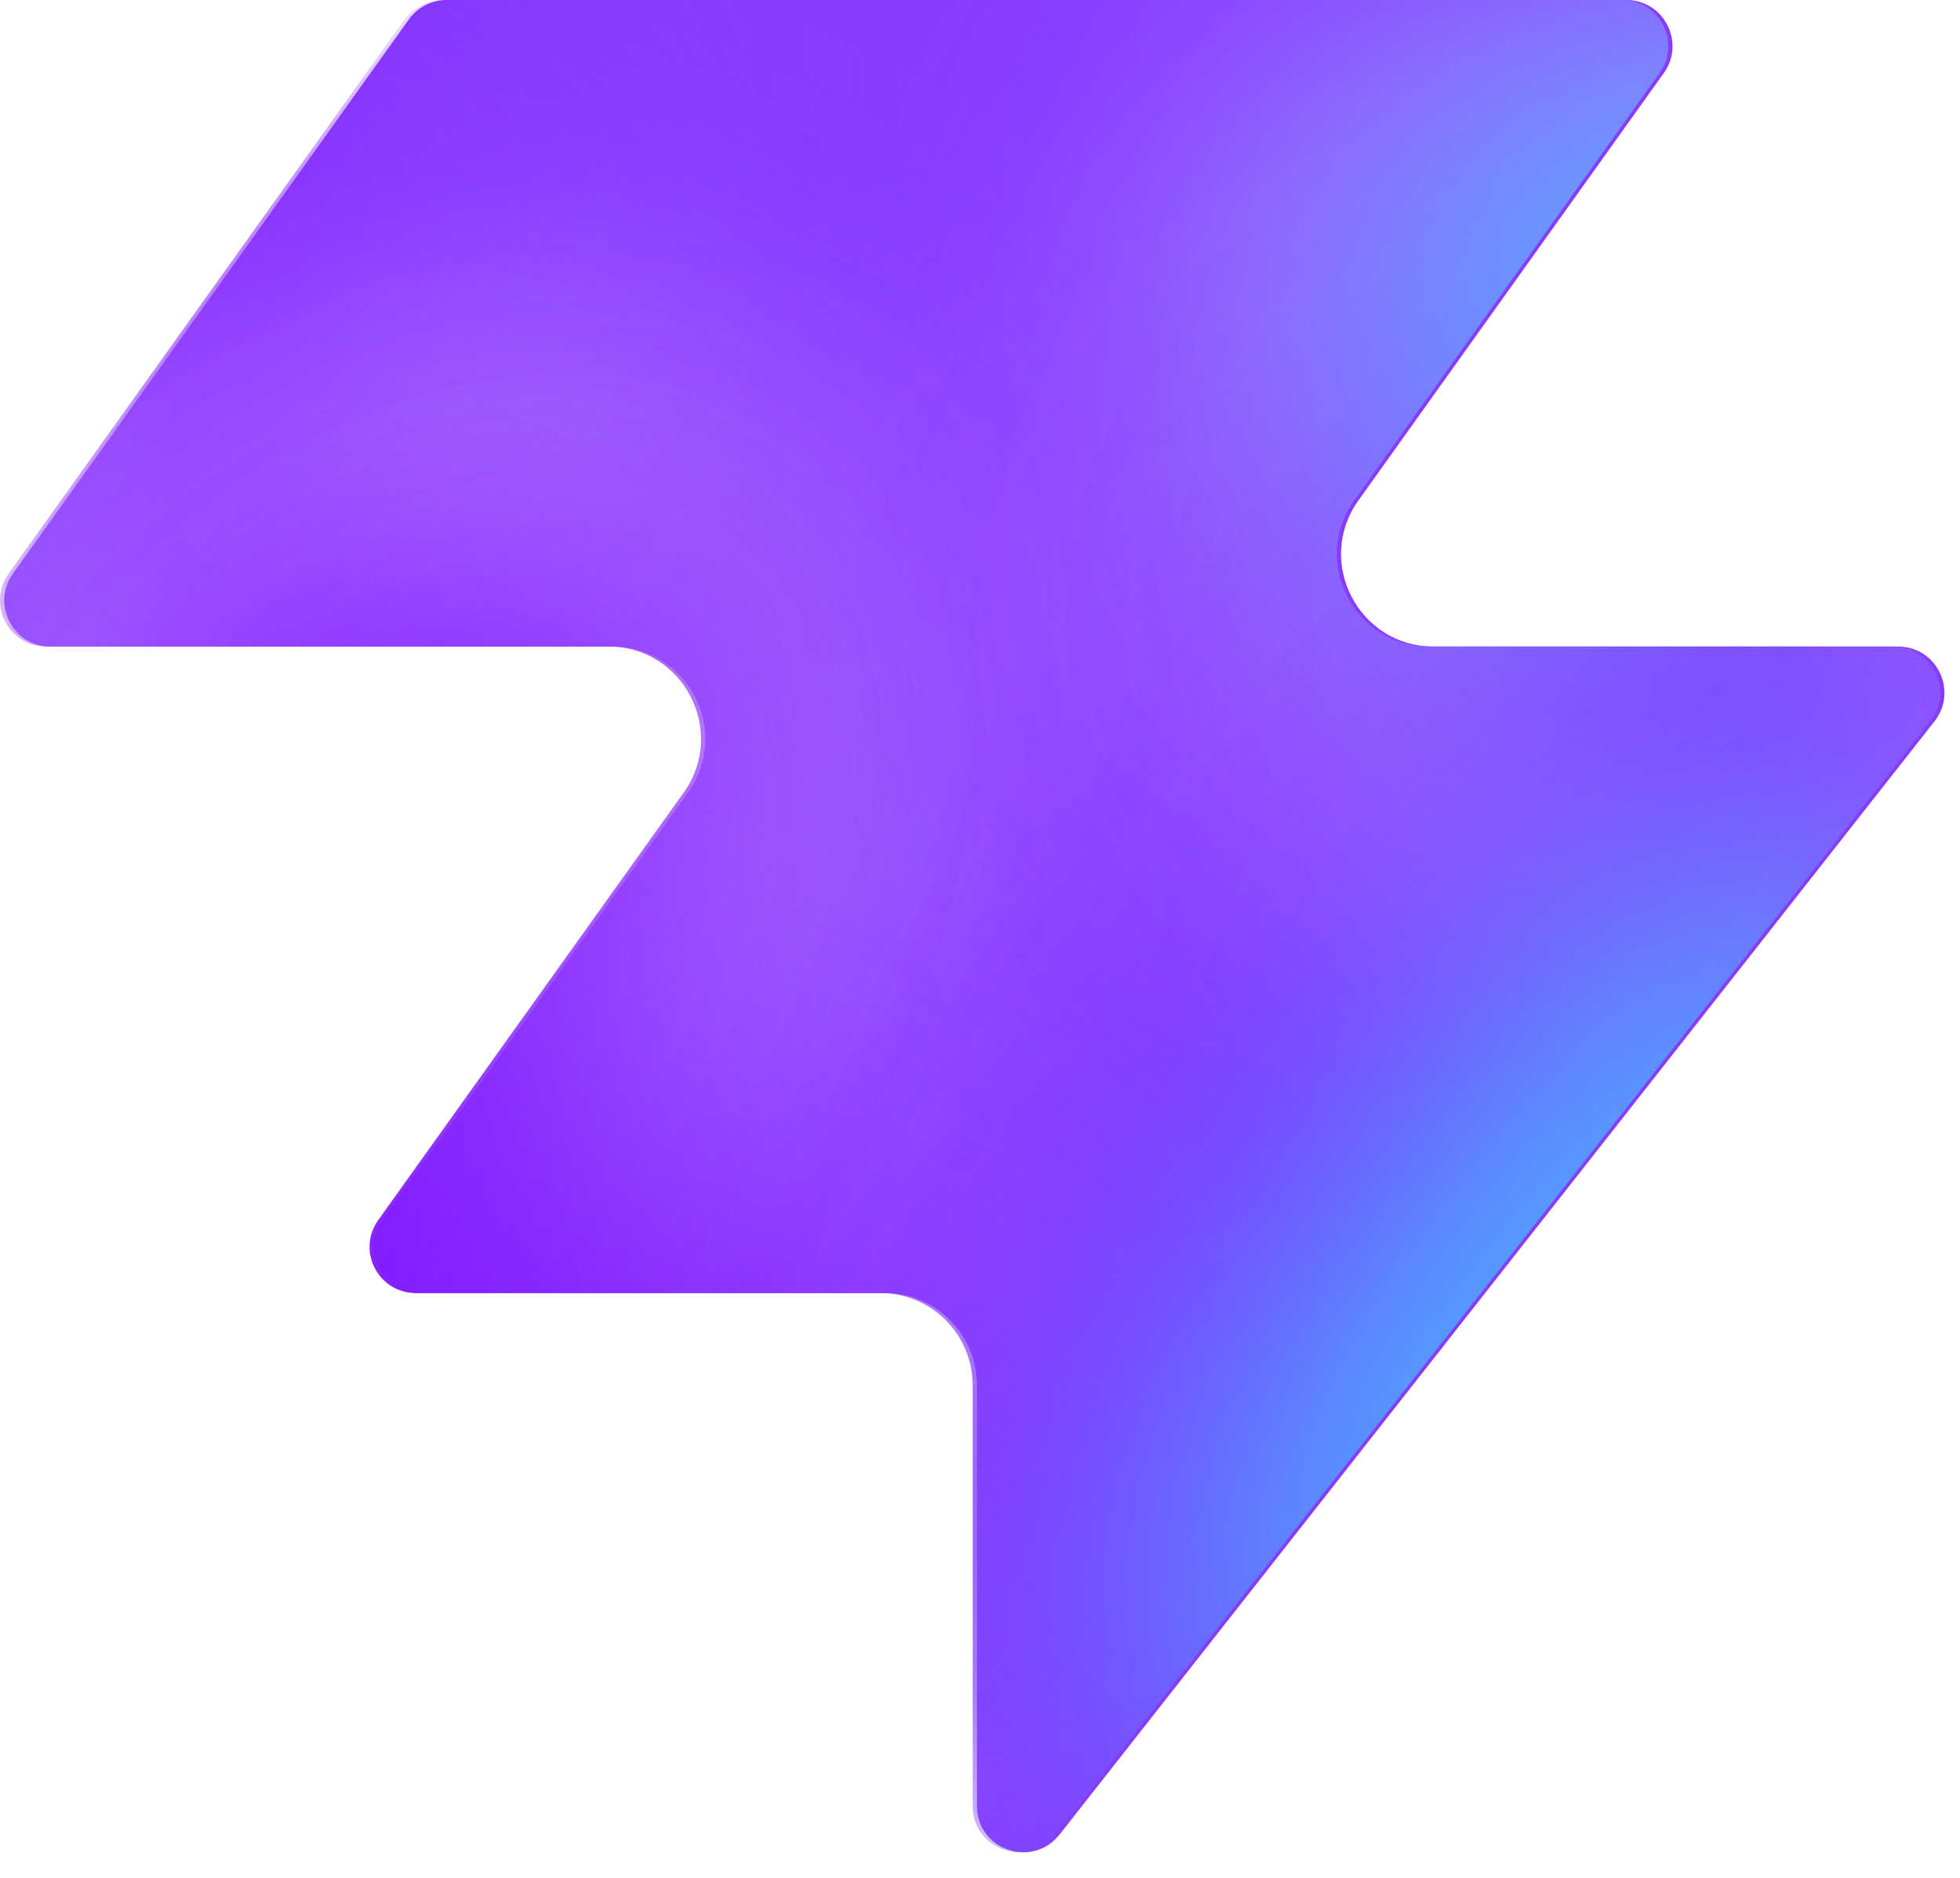
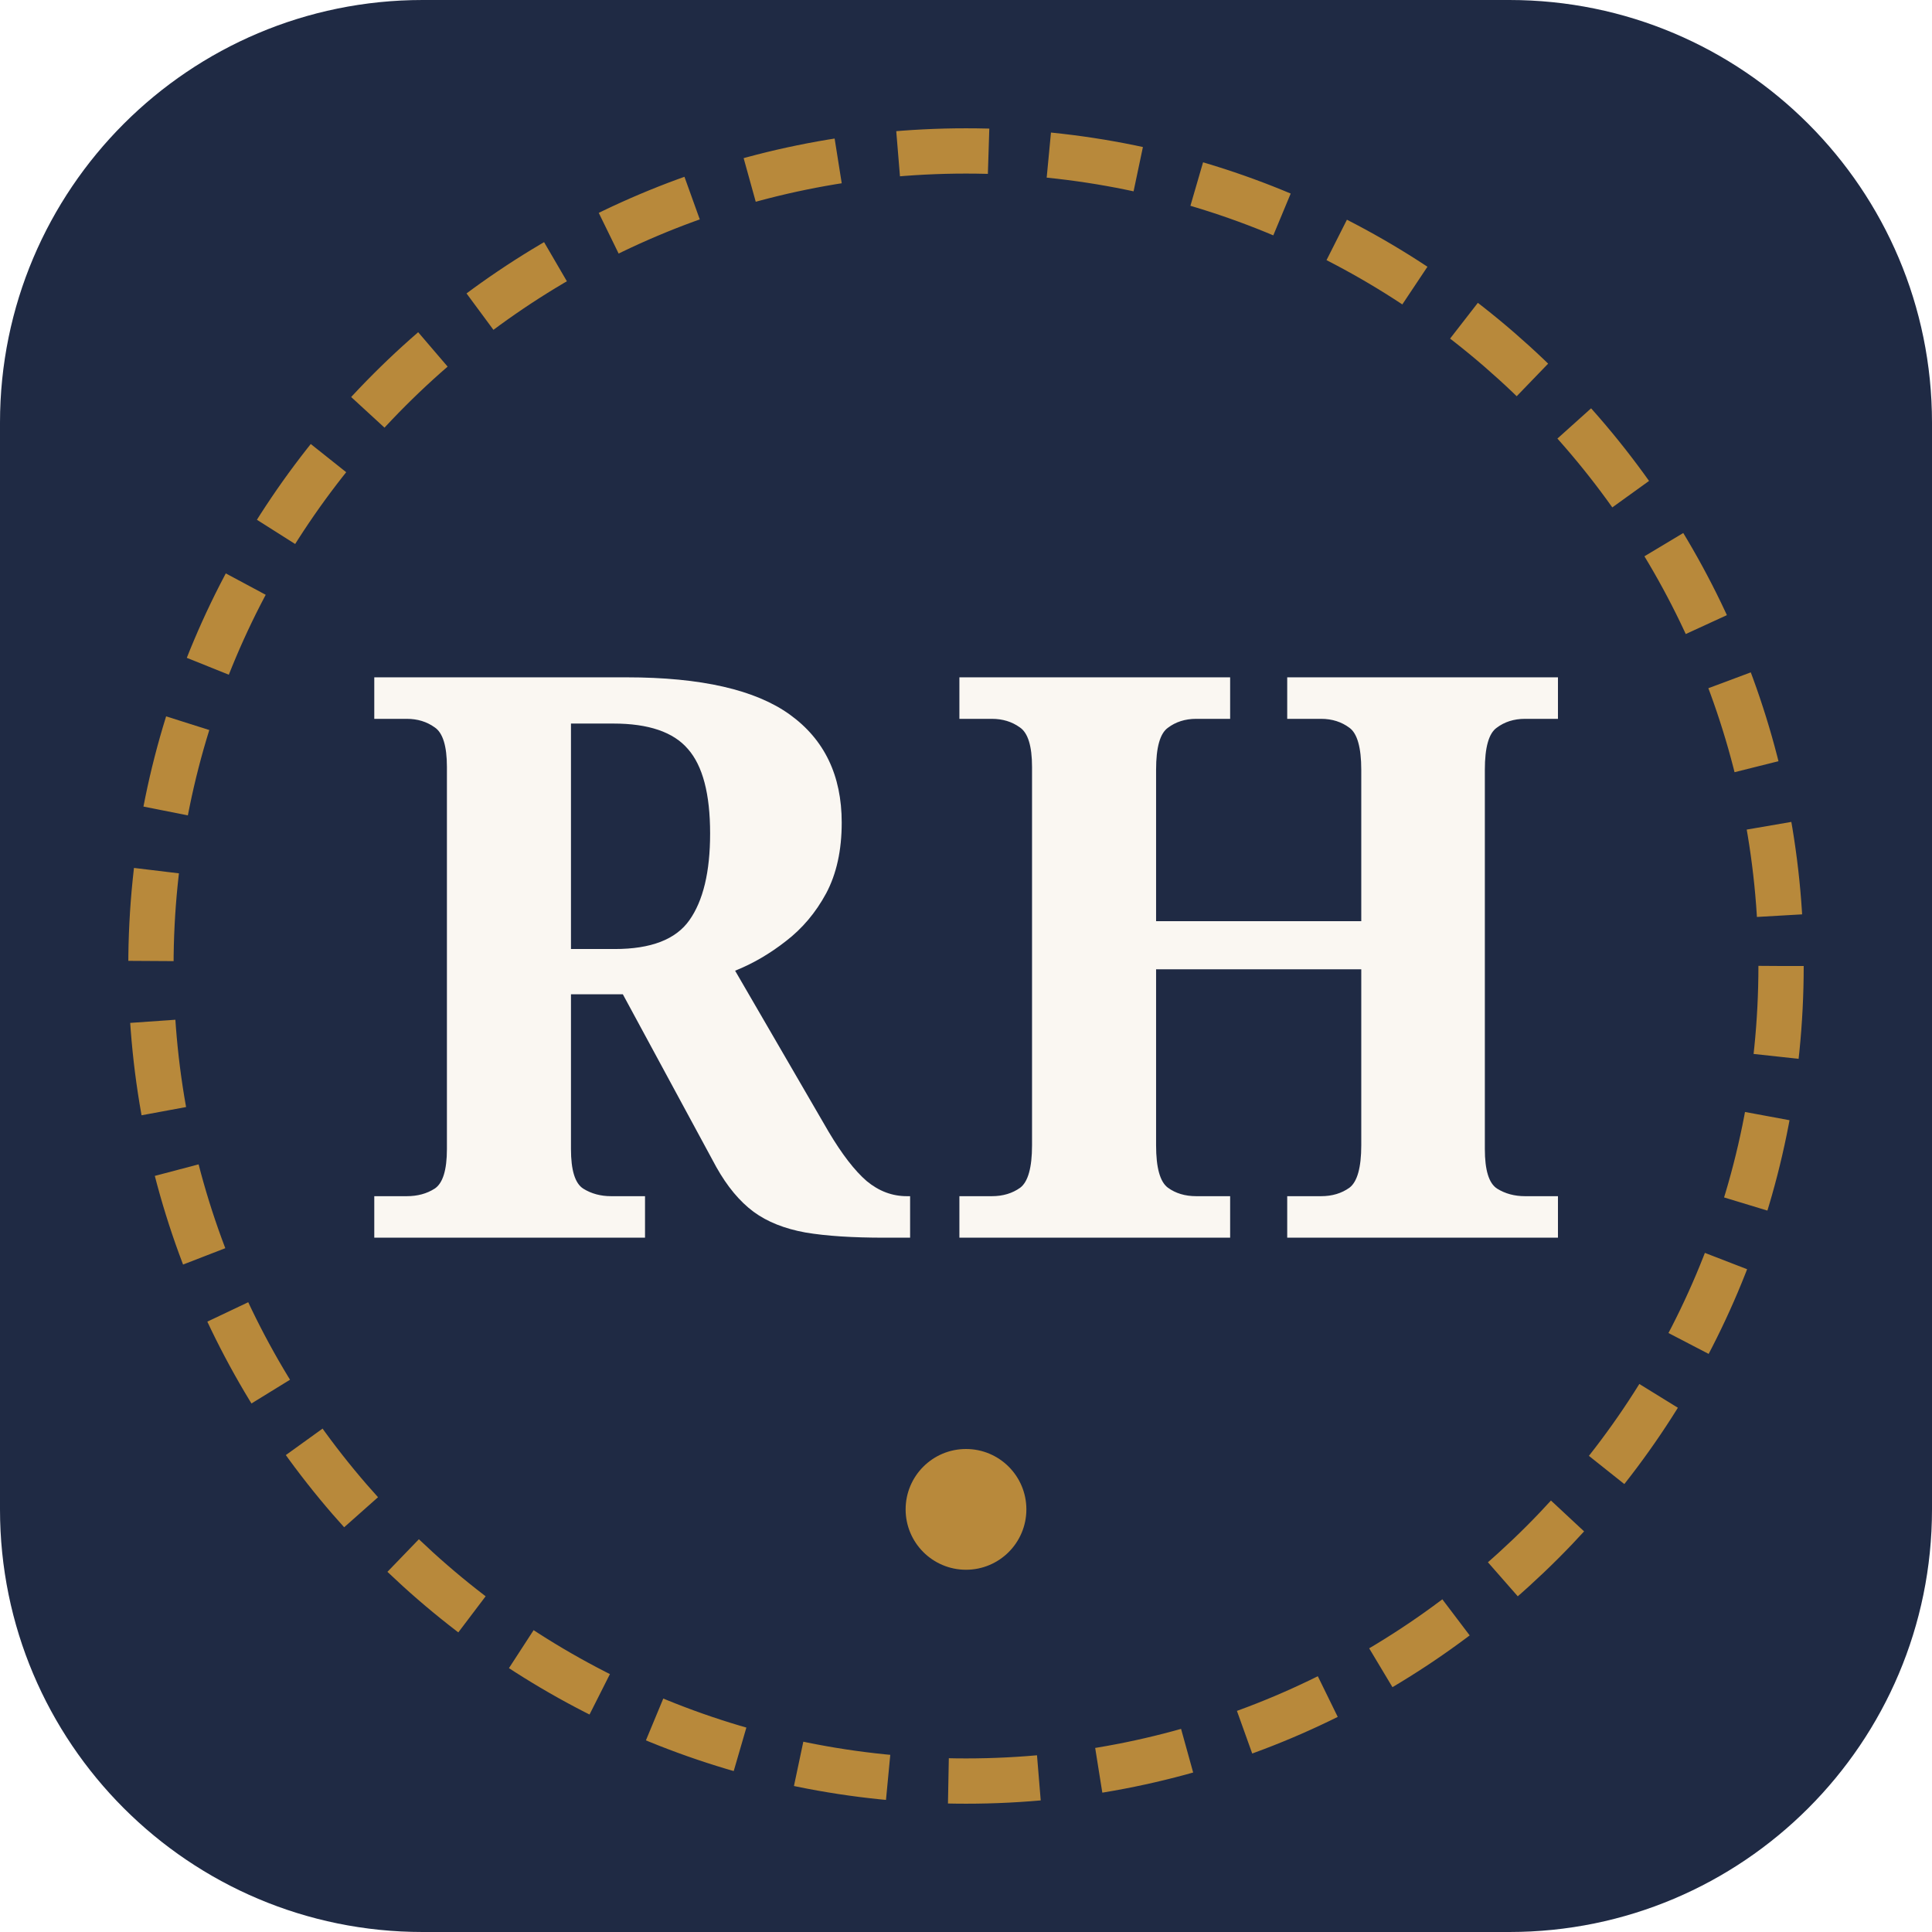
- <svg xmlns="http://www.w3.org/2000/svg" width="48" height="46" fill="none" viewBox="0 0 48 46">
-   <path fill="#863bff" d="M25.946 44.938c-.664.845-2.021.375-2.021-.698V33.937a2.26 2.26 0 0 0-2.262-2.262H10.287c-.92 0-1.456-1.04-.92-1.788l7.48-10.471c1.07-1.497 0-3.578-1.842-3.578H1.237c-.92 0-1.456-1.04-.92-1.788L10.013.474c.214-.297.556-.474.92-.474h28.894c.92 0 1.456 1.04.92 1.788l-7.48 10.471c-1.07 1.498 0 3.579 1.842 3.579h11.377c.943 0 1.473 1.088.89 1.83L25.947 44.94z" style="fill:#863bff;fill:color(display-p3 .525 .23 1);fill-opacity:1" />
-   <mask id="a" width="48" height="46" x="0" y="0" maskUnits="userSpaceOnUse" style="mask-type:alpha">
-     <path fill="#000" d="M25.842 44.938c-.664.844-2.021.375-2.021-.698V33.937a2.26 2.26 0 0 0-2.262-2.262H10.183c-.92 0-1.456-1.04-.92-1.788l7.48-10.471c1.07-1.498 0-3.579-1.842-3.579H1.133c-.92 0-1.456-1.04-.92-1.787L9.91.473c.214-.297.556-.474.92-.474h28.894c.92 0 1.456 1.04.92 1.788l-7.48 10.471c-1.07 1.498 0 3.578 1.842 3.578h11.377c.943 0 1.473 1.088.89 1.832L25.843 44.94z" style="fill:#000;fill-opacity:1" />
-   </mask>
-   <g mask="url(#a)">
-     <g filter="url(#b)">
-       <ellipse cx="5.508" cy="14.704" fill="#ede6ff" rx="5.508" ry="14.704" style="fill:#ede6ff;fill:color(display-p3 .927 .903 1);fill-opacity:1" transform="matrix(.00324 1 1 -.00324 -4.47 31.516)" />
-     </g>
-     <g filter="url(#c)">
-       <ellipse cx="10.399" cy="29.851" fill="#ede6ff" rx="10.399" ry="29.851" style="fill:#ede6ff;fill:color(display-p3 .927 .903 1);fill-opacity:1" transform="matrix(.00324 1 1 -.00324 -39.328 7.883)" />
-     </g>
-     <g filter="url(#d)">
-       <ellipse cx="5.508" cy="30.487" fill="#7e14ff" rx="5.508" ry="30.487" style="fill:#7e14ff;fill:color(display-p3 .492 .077 1);fill-opacity:1" transform="rotate(89.814 -25.913 -14.639)scale(1 -1)" />
-     </g>
-     <g filter="url(#e)">
-       <ellipse cx="5.508" cy="30.599" fill="#7e14ff" rx="5.508" ry="30.599" style="fill:#7e14ff;fill:color(display-p3 .492 .077 1);fill-opacity:1" transform="rotate(89.814 -32.644 -3.334)scale(1 -1)" />
-     </g>
-     <g filter="url(#f)">
-       <ellipse cx="5.508" cy="30.599" fill="#7e14ff" rx="5.508" ry="30.599" style="fill:#7e14ff;fill:color(display-p3 .492 .077 1);fill-opacity:1" transform="matrix(.00324 1 1 -.00324 -34.34 30.47)" />
-     </g>
-     <g filter="url(#g)">
-       <ellipse cx="14.072" cy="22.078" fill="#ede6ff" rx="14.072" ry="22.078" style="fill:#ede6ff;fill:color(display-p3 .927 .903 1);fill-opacity:1" transform="rotate(93.35 24.506 48.493)scale(-1 1)" />
-     </g>
-     <g filter="url(#h)">
-       <ellipse cx="3.47" cy="21.501" fill="#7e14ff" rx="3.47" ry="21.501" style="fill:#7e14ff;fill:color(display-p3 .492 .077 1);fill-opacity:1" transform="rotate(89.009 28.708 47.59)scale(-1 1)" />
-     </g>
-     <g filter="url(#i)">
-       <ellipse cx="3.47" cy="21.501" fill="#7e14ff" rx="3.47" ry="21.501" style="fill:#7e14ff;fill:color(display-p3 .492 .077 1);fill-opacity:1" transform="rotate(89.009 28.708 47.59)scale(-1 1)" />
-     </g>
-     <g filter="url(#j)">
-       <ellipse cx=".387" cy="8.972" fill="#7e14ff" rx="4.407" ry="29.108" style="fill:#7e14ff;fill:color(display-p3 .492 .077 1);fill-opacity:1" transform="rotate(39.51 .387 8.972)" />
-     </g>
-     <g filter="url(#k)">
-       <ellipse cx="47.523" cy="-6.092" fill="#7e14ff" rx="4.407" ry="29.108" style="fill:#7e14ff;fill:color(display-p3 .492 .077 1);fill-opacity:1" transform="rotate(37.892 47.523 -6.092)" />
-     </g>
-     <g filter="url(#l)">
-       <ellipse cx="41.412" cy="6.333" fill="#47bfff" rx="5.971" ry="9.665" style="fill:#47bfff;fill:color(display-p3 .28 .748 1);fill-opacity:1" transform="rotate(37.892 41.412 6.333)" />
-     </g>
-     <g filter="url(#m)">
-       <ellipse cx="-1.879" cy="38.332" fill="#7e14ff" rx="4.407" ry="29.108" style="fill:#7e14ff;fill:color(display-p3 .492 .077 1);fill-opacity:1" transform="rotate(37.892 -1.88 38.332)" />
-     </g>
-     <g filter="url(#n)">
-       <ellipse cx="-1.879" cy="38.332" fill="#7e14ff" rx="4.407" ry="29.108" style="fill:#7e14ff;fill:color(display-p3 .492 .077 1);fill-opacity:1" transform="rotate(37.892 -1.88 38.332)" />
-     </g>
-     <g filter="url(#o)">
-       <ellipse cx="35.651" cy="29.907" fill="#7e14ff" rx="4.407" ry="29.108" style="fill:#7e14ff;fill:color(display-p3 .492 .077 1);fill-opacity:1" transform="rotate(37.892 35.651 29.907)" />
-     </g>
-     <g filter="url(#p)">
-       <ellipse cx="38.418" cy="32.4" fill="#47bfff" rx="5.971" ry="15.297" style="fill:#47bfff;fill:color(display-p3 .28 .748 1);fill-opacity:1" transform="rotate(37.892 38.418 32.4)" />
-     </g>
-   </g>
-   <defs>
-     <filter id="b" width="60.045" height="41.654" x="-19.77" y="16.149" color-interpolation-filters="sRGB" filterUnits="userSpaceOnUse">
-       <feFlood flood-opacity="0" result="BackgroundImageFix" />
-       <feBlend in="SourceGraphic" in2="BackgroundImageFix" result="shape" />
-       <feGaussianBlur result="effect1_foregroundBlur_2002_17158" stdDeviation="7.659" />
-     </filter>
-     <filter id="c" width="90.34" height="51.437" x="-54.613" y="-7.533" color-interpolation-filters="sRGB" filterUnits="userSpaceOnUse">
-       <feFlood flood-opacity="0" result="BackgroundImageFix" />
-       <feBlend in="SourceGraphic" in2="BackgroundImageFix" result="shape" />
-       <feGaussianBlur result="effect1_foregroundBlur_2002_17158" stdDeviation="7.659" />
-     </filter>
-     <filter id="d" width="79.355" height="29.4" x="-49.64" y="2.03" color-interpolation-filters="sRGB" filterUnits="userSpaceOnUse">
-       <feFlood flood-opacity="0" result="BackgroundImageFix" />
-       <feBlend in="SourceGraphic" in2="BackgroundImageFix" result="shape" />
-       <feGaussianBlur result="effect1_foregroundBlur_2002_17158" stdDeviation="4.596" />
-     </filter>
-     <filter id="e" width="79.579" height="29.4" x="-45.045" y="20.029" color-interpolation-filters="sRGB" filterUnits="userSpaceOnUse">
-       <feFlood flood-opacity="0" result="BackgroundImageFix" />
-       <feBlend in="SourceGraphic" in2="BackgroundImageFix" result="shape" />
-       <feGaussianBlur result="effect1_foregroundBlur_2002_17158" stdDeviation="4.596" />
-     </filter>
-     <filter id="f" width="79.579" height="29.4" x="-43.513" y="21.178" color-interpolation-filters="sRGB" filterUnits="userSpaceOnUse">
-       <feFlood flood-opacity="0" result="BackgroundImageFix" />
-       <feBlend in="SourceGraphic" in2="BackgroundImageFix" result="shape" />
-       <feGaussianBlur result="effect1_foregroundBlur_2002_17158" stdDeviation="4.596" />
-     </filter>
-     <filter id="g" width="74.749" height="58.852" x="15.756" y="-17.901" color-interpolation-filters="sRGB" filterUnits="userSpaceOnUse">
-       <feFlood flood-opacity="0" result="BackgroundImageFix" />
-       <feBlend in="SourceGraphic" in2="BackgroundImageFix" result="shape" />
-       <feGaussianBlur result="effect1_foregroundBlur_2002_17158" stdDeviation="7.659" />
-     </filter>
-     <filter id="h" width="61.377" height="25.362" x="23.548" y="2.284" color-interpolation-filters="sRGB" filterUnits="userSpaceOnUse">
-       <feFlood flood-opacity="0" result="BackgroundImageFix" />
-       <feBlend in="SourceGraphic" in2="BackgroundImageFix" result="shape" />
-       <feGaussianBlur result="effect1_foregroundBlur_2002_17158" stdDeviation="4.596" />
-     </filter>
-     <filter id="i" width="61.377" height="25.362" x="23.548" y="2.284" color-interpolation-filters="sRGB" filterUnits="userSpaceOnUse">
-       <feFlood flood-opacity="0" result="BackgroundImageFix" />
-       <feBlend in="SourceGraphic" in2="BackgroundImageFix" result="shape" />
-       <feGaussianBlur result="effect1_foregroundBlur_2002_17158" stdDeviation="4.596" />
-     </filter>
-     <filter id="j" width="56.045" height="63.649" x="-27.636" y="-22.853" color-interpolation-filters="sRGB" filterUnits="userSpaceOnUse">
-       <feFlood flood-opacity="0" result="BackgroundImageFix" />
-       <feBlend in="SourceGraphic" in2="BackgroundImageFix" result="shape" />
-       <feGaussianBlur result="effect1_foregroundBlur_2002_17158" stdDeviation="4.596" />
-     </filter>
-     <filter id="k" width="54.814" height="64.646" x="20.116" y="-38.415" color-interpolation-filters="sRGB" filterUnits="userSpaceOnUse">
-       <feFlood flood-opacity="0" result="BackgroundImageFix" />
-       <feBlend in="SourceGraphic" in2="BackgroundImageFix" result="shape" />
-       <feGaussianBlur result="effect1_foregroundBlur_2002_17158" stdDeviation="4.596" />
-     </filter>
-     <filter id="l" width="33.541" height="35.313" x="24.641" y="-11.323" color-interpolation-filters="sRGB" filterUnits="userSpaceOnUse">
-       <feFlood flood-opacity="0" result="BackgroundImageFix" />
-       <feBlend in="SourceGraphic" in2="BackgroundImageFix" result="shape" />
-       <feGaussianBlur result="effect1_foregroundBlur_2002_17158" stdDeviation="4.596" />
-     </filter>
-     <filter id="m" width="54.814" height="64.646" x="-29.286" y="6.009" color-interpolation-filters="sRGB" filterUnits="userSpaceOnUse">
-       <feFlood flood-opacity="0" result="BackgroundImageFix" />
-       <feBlend in="SourceGraphic" in2="BackgroundImageFix" result="shape" />
-       <feGaussianBlur result="effect1_foregroundBlur_2002_17158" stdDeviation="4.596" />
-     </filter>
-     <filter id="n" width="54.814" height="64.646" x="-29.286" y="6.009" color-interpolation-filters="sRGB" filterUnits="userSpaceOnUse">
-       <feFlood flood-opacity="0" result="BackgroundImageFix" />
-       <feBlend in="SourceGraphic" in2="BackgroundImageFix" result="shape" />
-       <feGaussianBlur result="effect1_foregroundBlur_2002_17158" stdDeviation="4.596" />
-     </filter>
-     <filter id="o" width="54.814" height="64.646" x="8.244" y="-2.416" color-interpolation-filters="sRGB" filterUnits="userSpaceOnUse">
-       <feFlood flood-opacity="0" result="BackgroundImageFix" />
-       <feBlend in="SourceGraphic" in2="BackgroundImageFix" result="shape" />
-       <feGaussianBlur result="effect1_foregroundBlur_2002_17158" stdDeviation="4.596" />
-     </filter>
-     <filter id="p" width="39.409" height="43.623" x="18.713" y="10.588" color-interpolation-filters="sRGB" filterUnits="userSpaceOnUse">
-       <feFlood flood-opacity="0" result="BackgroundImageFix" />
-       <feBlend in="SourceGraphic" in2="BackgroundImageFix" result="shape" />
-       <feGaussianBlur result="effect1_foregroundBlur_2002_17158" stdDeviation="4.596" />
-     </filter>
-   </defs>
+ <svg xmlns="http://www.w3.org/2000/svg" viewBox="0 0 64 64" width="64" height="64">
+   <rect width="64" height="64" rx="14" fill="#1F2A44" />
+   <circle cx="32" cy="32" r="27" fill="none" stroke="#B8893B" stroke-width="1.5" stroke-dasharray="3 2" />
+   <text x="32" y="41" font-family="'Playfair Display', serif, Georgia" font-size="26" font-weight="700" fill="#FAF7F2" text-anchor="middle" letter-spacing="1">RH</text>
+   <circle cx="32" cy="50" r="2" fill="#B8893B" />
</svg>
